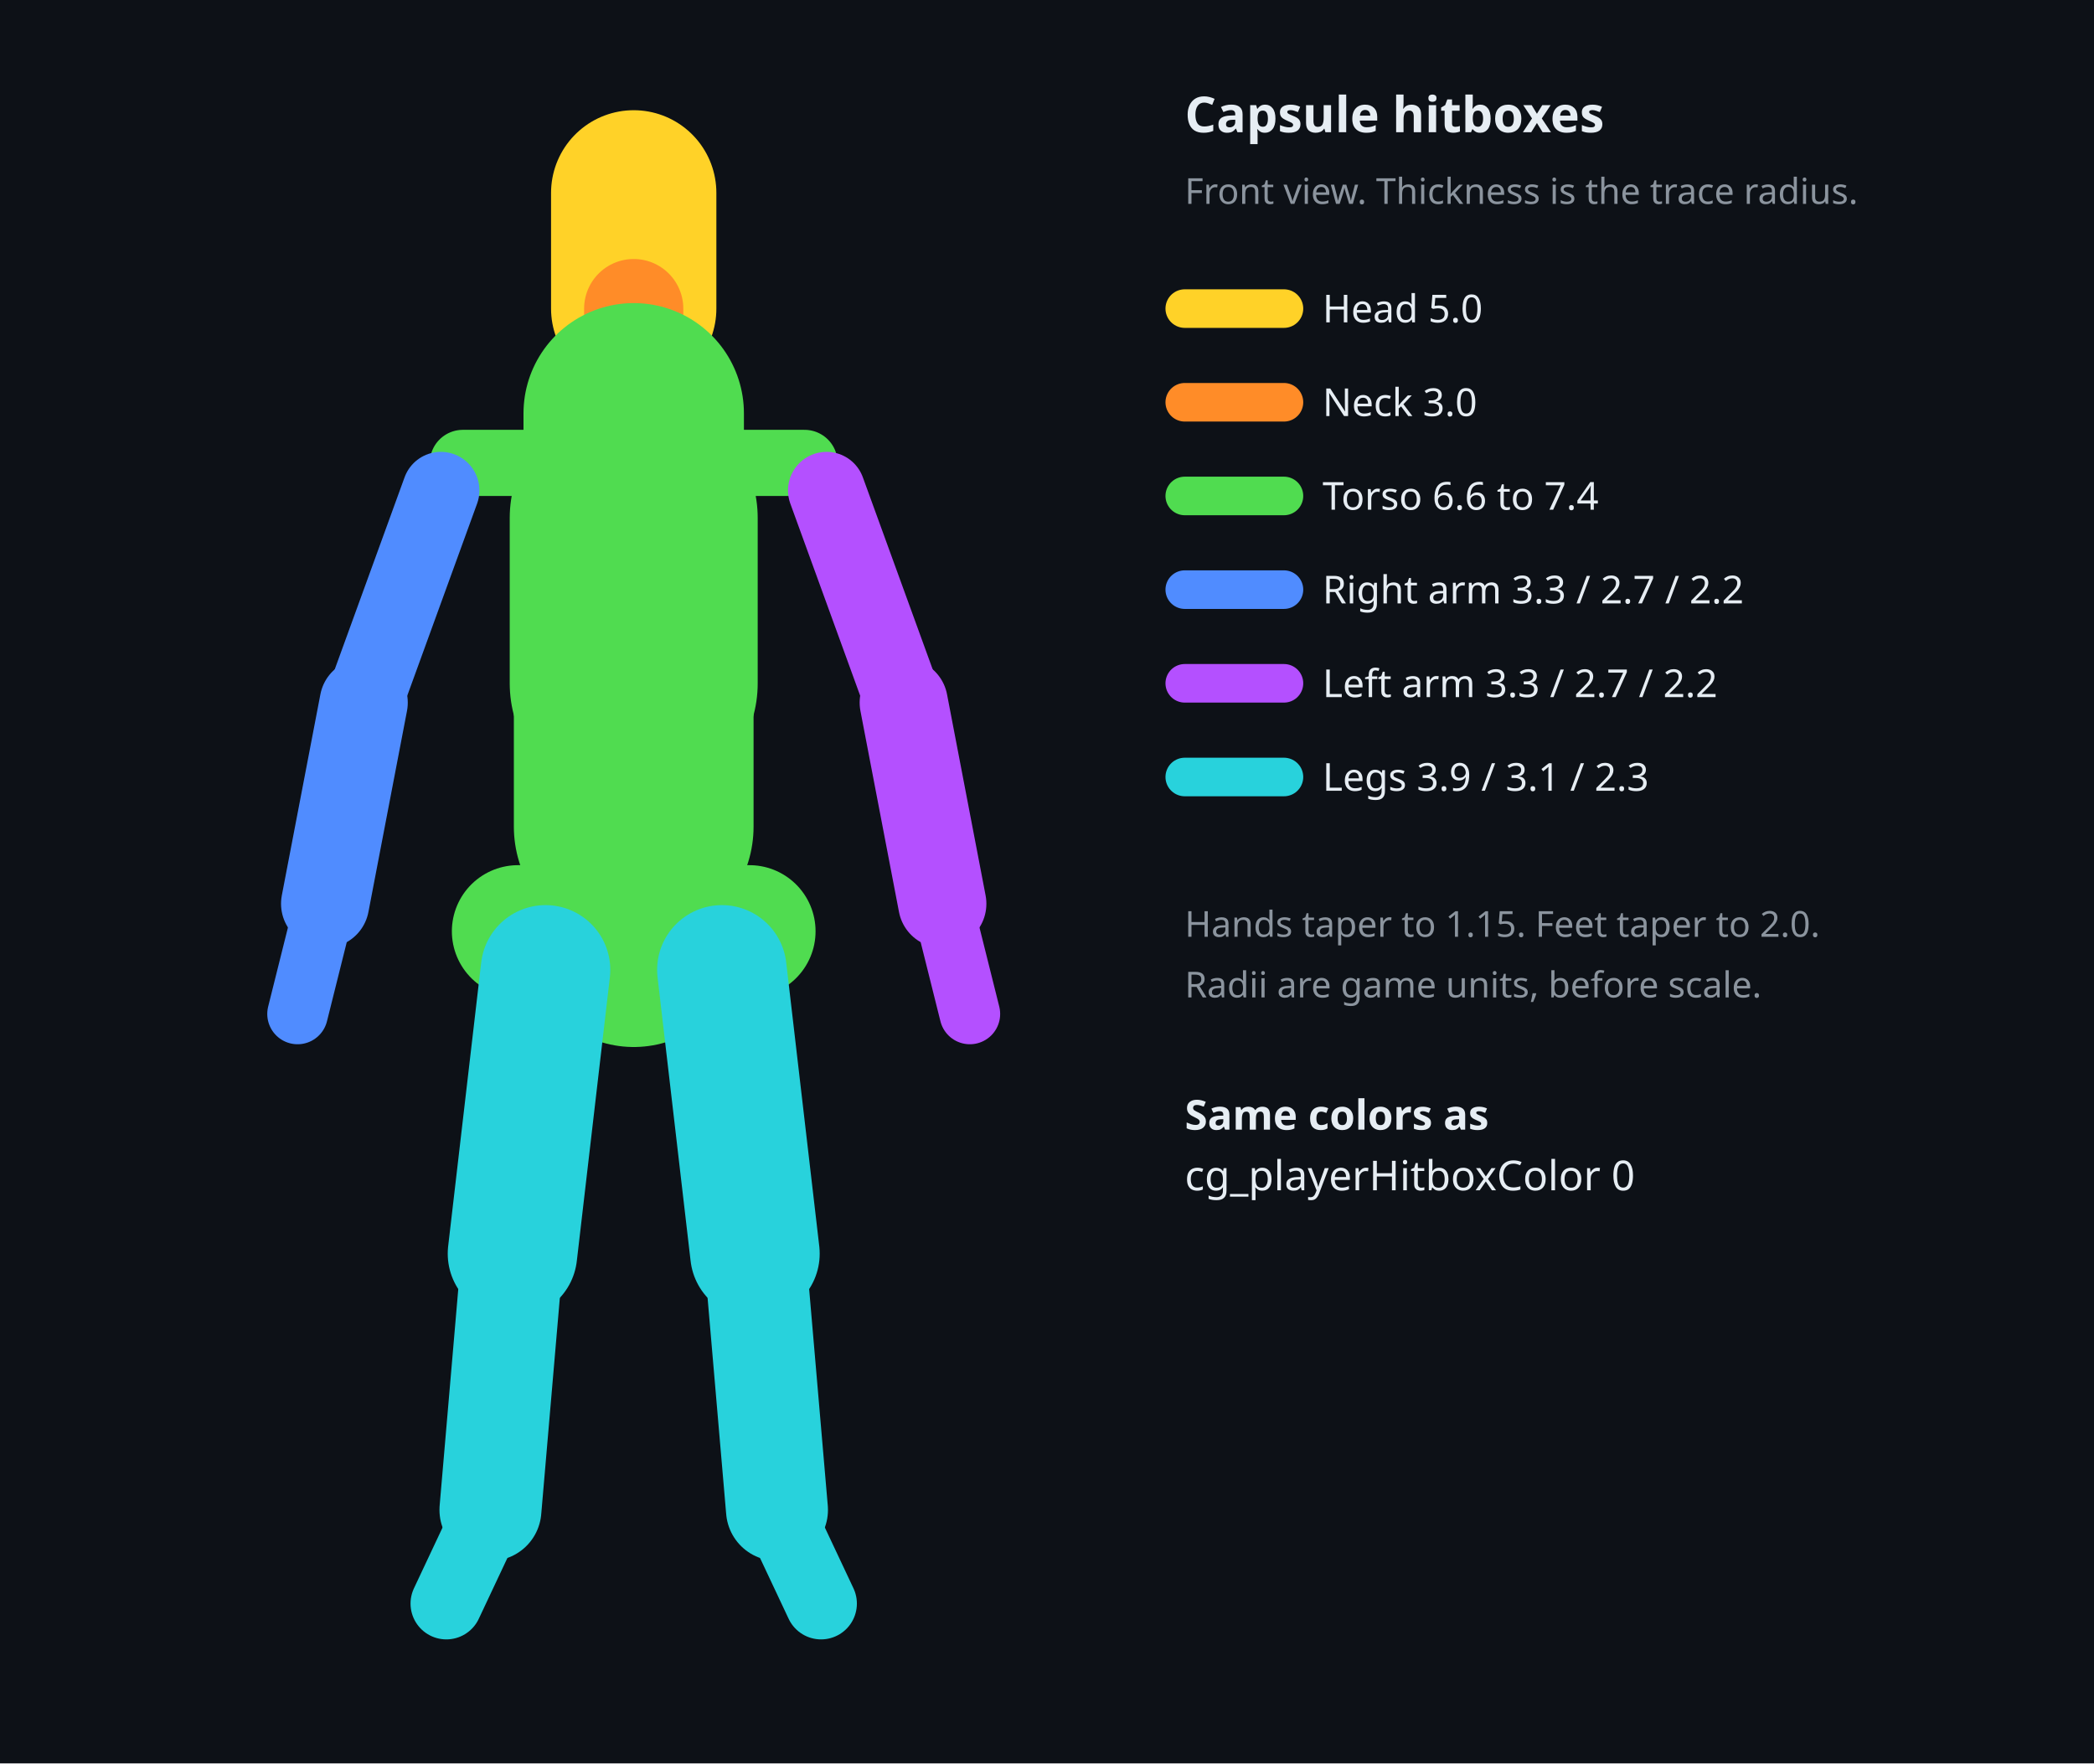
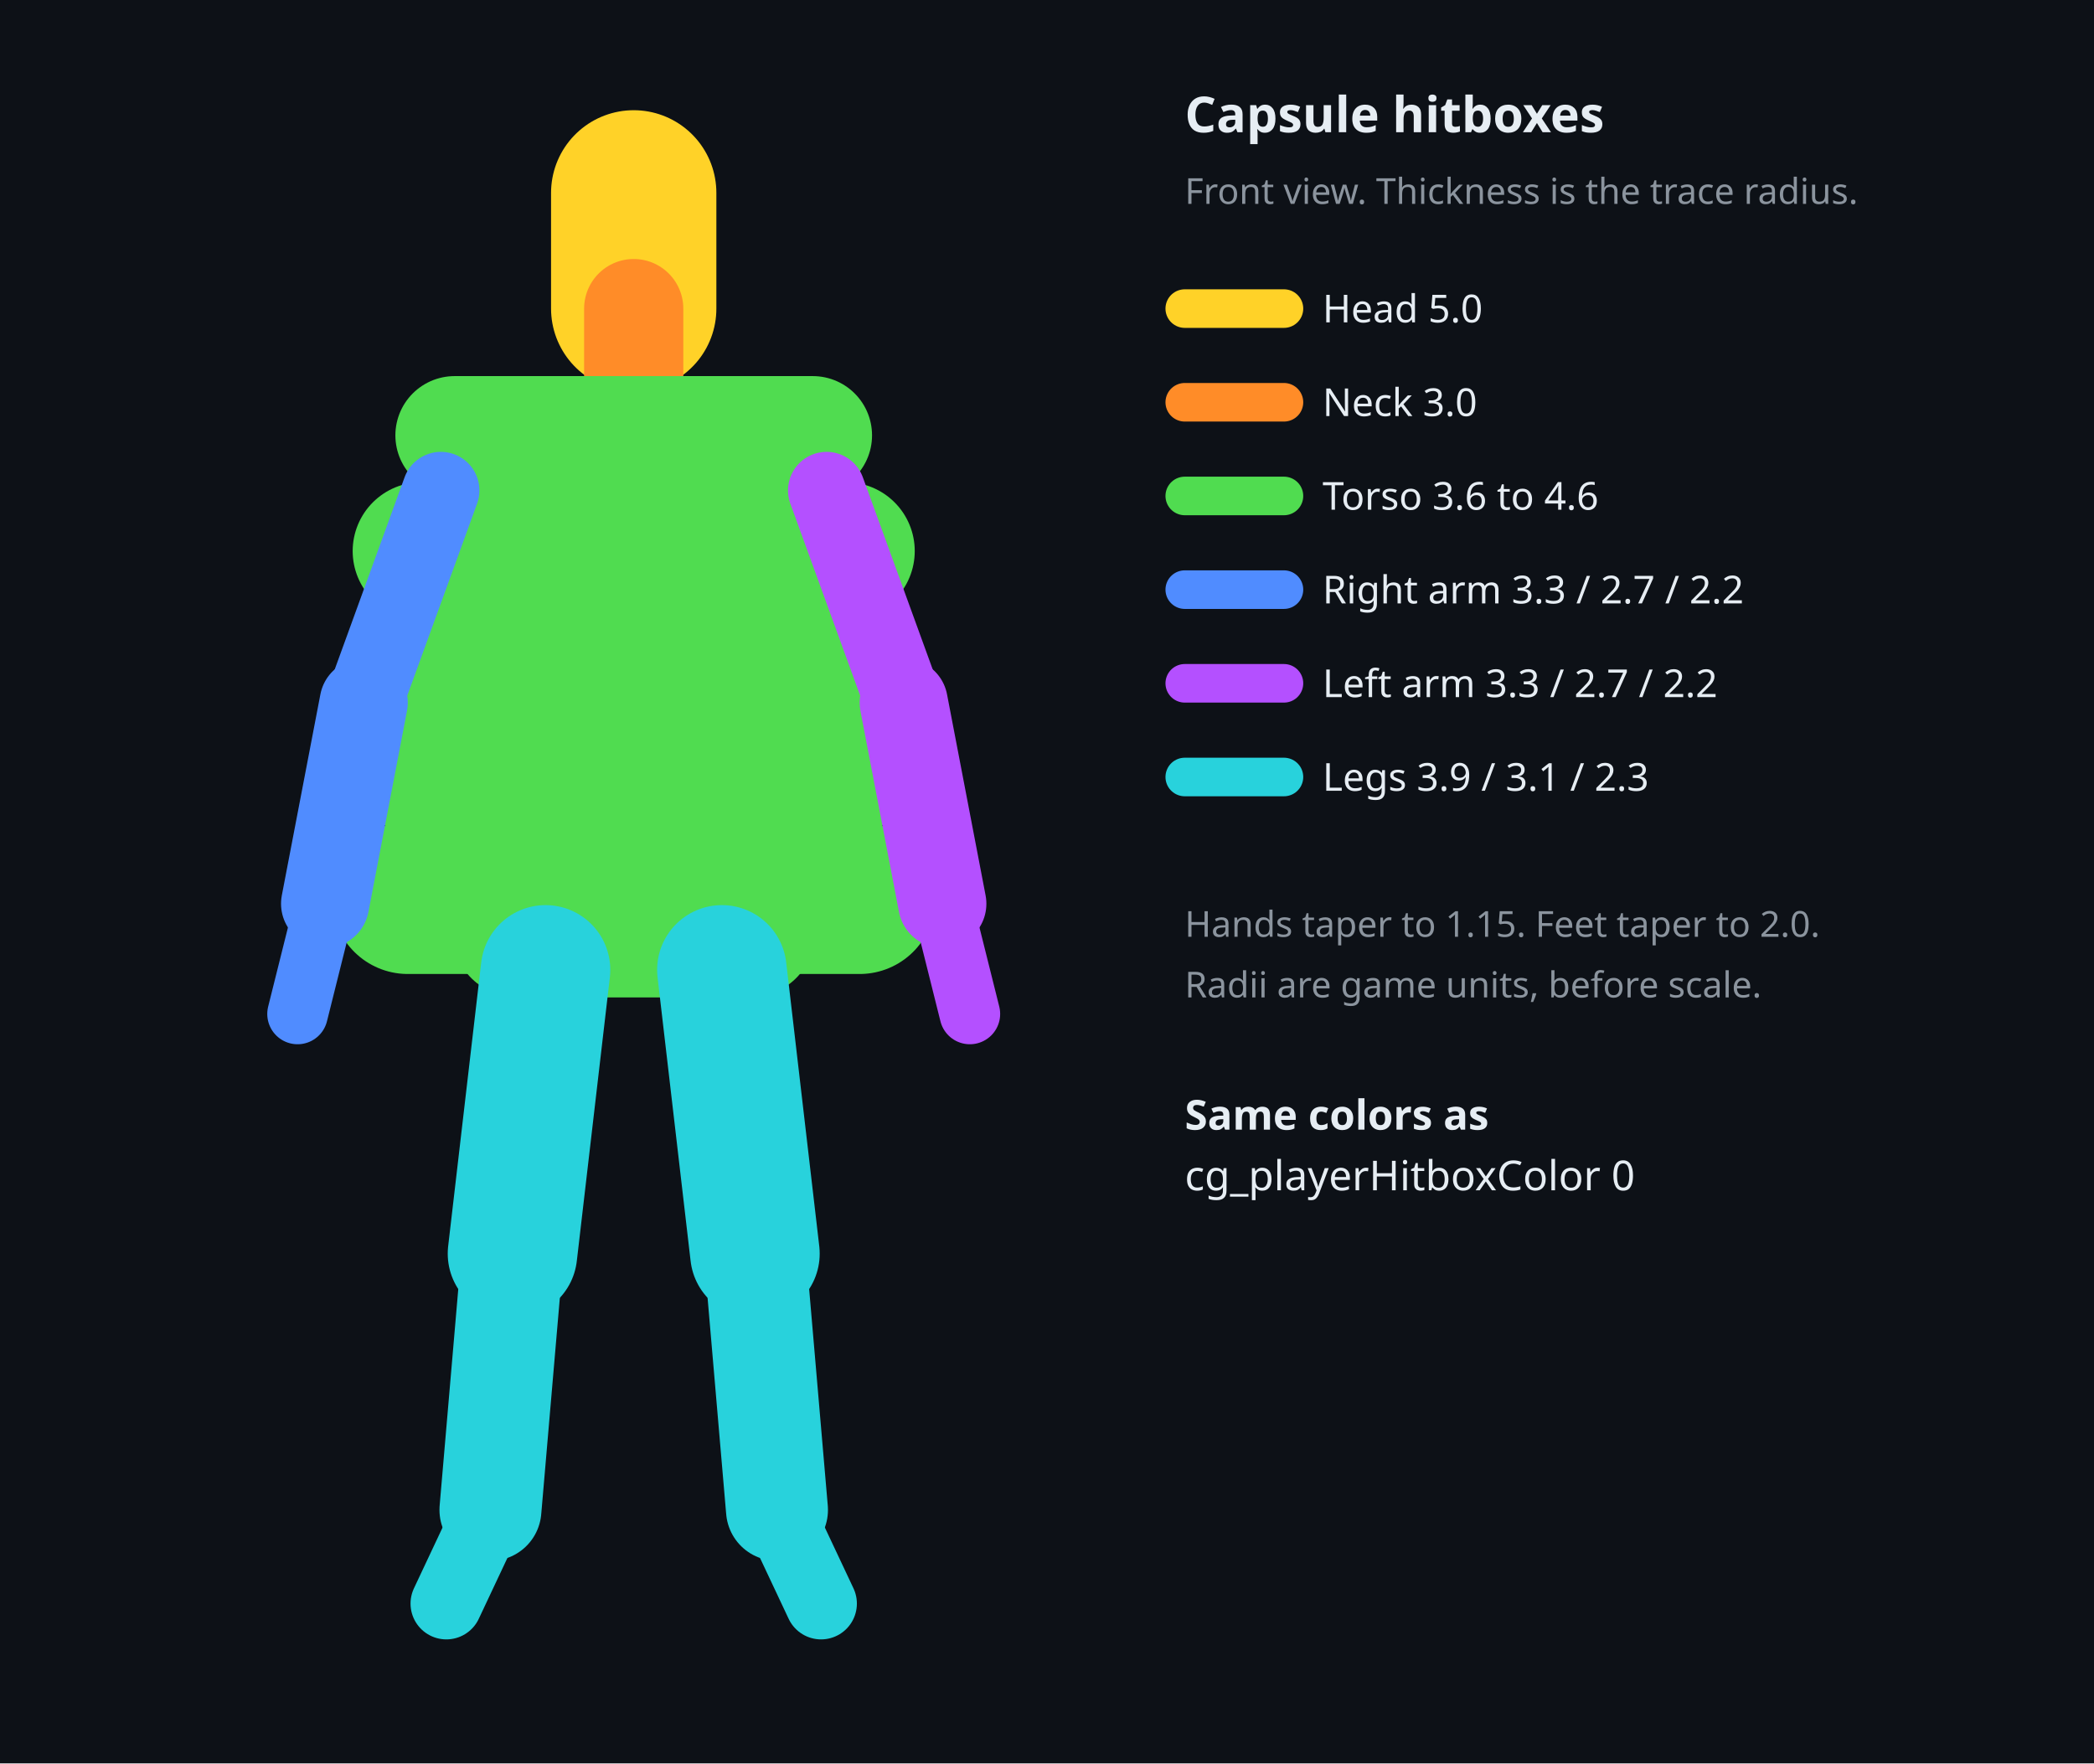
<svg xmlns="http://www.w3.org/2000/svg" width="760" height="640" viewBox="0 0 760 640">
  <rect width="760" height="640" fill="#0d1117" />
  <g fill="none" stroke-linecap="round">
    <line x1="230" y1="70" x2="230" y2="112" stroke="#ffd228" stroke-width="60" />
    <line x1="230" y1="112" x2="230" y2="142" stroke="#ff8c28" stroke-width="36" />
-     <line x1="230" y1="150" x2="230" y2="198" stroke="#50dc50" stroke-width="80" />
-     <line x1="230" y1="188" x2="230" y2="248" stroke="#50dc50" stroke-width="90" />
-     <line x1="230" y1="236" x2="230" y2="300" stroke="#50dc50" stroke-width="87" />
-     <line x1="230" y1="292" x2="230" y2="340" stroke="#50dc50" stroke-width="80" />
+     <line x1="165" y1="158" x2="295" y2="158" stroke="#50dc50" stroke-width="43" />
+     <line x1="153" y1="200" x2="307" y2="200" stroke="#50dc50" stroke-width="50" />
+     <line x1="151" y1="242" x2="309" y2="242" stroke="#50dc50" stroke-width="53" />
+     <line x1="158" y1="284" x2="302" y2="284" stroke="#50dc50" stroke-width="48" />
+     <line x1="148" y1="326" x2="312" y2="326" stroke="#50dc50" stroke-width="55" />
    <line x1="168" y1="168" x2="292" y2="168" stroke="#50dc50" stroke-width="24" />
    <line x1="188" y1="338" x2="272" y2="338" stroke="#50dc50" stroke-width="48" />
    <line x1="160" y1="178" x2="132" y2="255" stroke="#508cff" stroke-width="28" />
    <line x1="132" y1="255" x2="118" y2="328" stroke="#508cff" stroke-width="32" />
    <line x1="118" y1="328" x2="108" y2="368" stroke="#508cff" stroke-width="22" />
    <line x1="300" y1="178" x2="328" y2="255" stroke="#b450ff" stroke-width="28" />
    <line x1="328" y1="255" x2="342" y2="328" stroke="#b450ff" stroke-width="32" />
    <line x1="342" y1="328" x2="352" y2="368" stroke="#b450ff" stroke-width="22" />
    <line x1="198" y1="352" x2="186" y2="455" stroke="#28d2dc" stroke-width="47" />
    <line x1="186" y1="455" x2="178" y2="548" stroke="#28d2dc" stroke-width="37" />
    <line x1="178" y1="548" x2="162" y2="582" stroke="#28d2dc" stroke-width="26" />
    <line x1="262" y1="352" x2="274" y2="455" stroke="#28d2dc" stroke-width="47" />
    <line x1="274" y1="455" x2="282" y2="548" stroke="#28d2dc" stroke-width="37" />
    <line x1="282" y1="548" x2="298" y2="582" stroke="#28d2dc" stroke-width="26" />
  </g>
  <g font-family="Segoe UI, sans-serif" font-size="15">
    <text x="430" y="48" fill="#e6edf3" font-size="18" font-weight="600">Capsule hitboxes</text>
    <text x="430" y="74" fill="#8b949e" font-size="13">Front view. Thickness is the trace radius.</text>
    <g font-size="14">
      <line x1="430" y1="112" x2="466" y2="112" stroke="#ffd228" stroke-width="14" stroke-linecap="round" />
      <text x="480" y="117" fill="#e6edf3">Head  5.0</text>
      <line x1="430" y1="146" x2="466" y2="146" stroke="#ff8c28" stroke-width="14" stroke-linecap="round" />
      <text x="480" y="151" fill="#e6edf3">Neck  3.0</text>
      <line x1="430" y1="180" x2="466" y2="180" stroke="#50dc50" stroke-width="14" stroke-linecap="round" />
-       <text x="480" y="185" fill="#e6edf3">Torso  6.6 to 7.4</text>
+       <text x="480" y="185" fill="#e6edf3">Torso  3.6 to 4.6</text>
      <line x1="430" y1="214" x2="466" y2="214" stroke="#508cff" stroke-width="14" stroke-linecap="round" />
      <text x="480" y="219" fill="#e6edf3">Right arm  3.3 / 2.7 / 2.2</text>
      <line x1="430" y1="248" x2="466" y2="248" stroke="#b450ff" stroke-width="14" stroke-linecap="round" />
      <text x="480" y="253" fill="#e6edf3">Left arm  3.3 / 2.7 / 2.2</text>
      <line x1="430" y1="282" x2="466" y2="282" stroke="#28d2dc" stroke-width="14" stroke-linecap="round" />
      <text x="480" y="287" fill="#e6edf3">Legs  3.9 / 3.1 / 2.3</text>
    </g>
    <text x="430" y="340" fill="#8b949e" font-size="13">Hands taper to 1.15. Feet taper to 2.0.</text>
    <text x="430" y="362" fill="#8b949e" font-size="13">Radii are game units, before scale.</text>
    <text x="430" y="410" fill="#e6edf3" font-size="15" font-weight="600">Same colors as</text>
    <text x="430" y="432" fill="#e6edf3" font-size="15">cg_playerHitboxColor 0</text>
  </g>
</svg>
